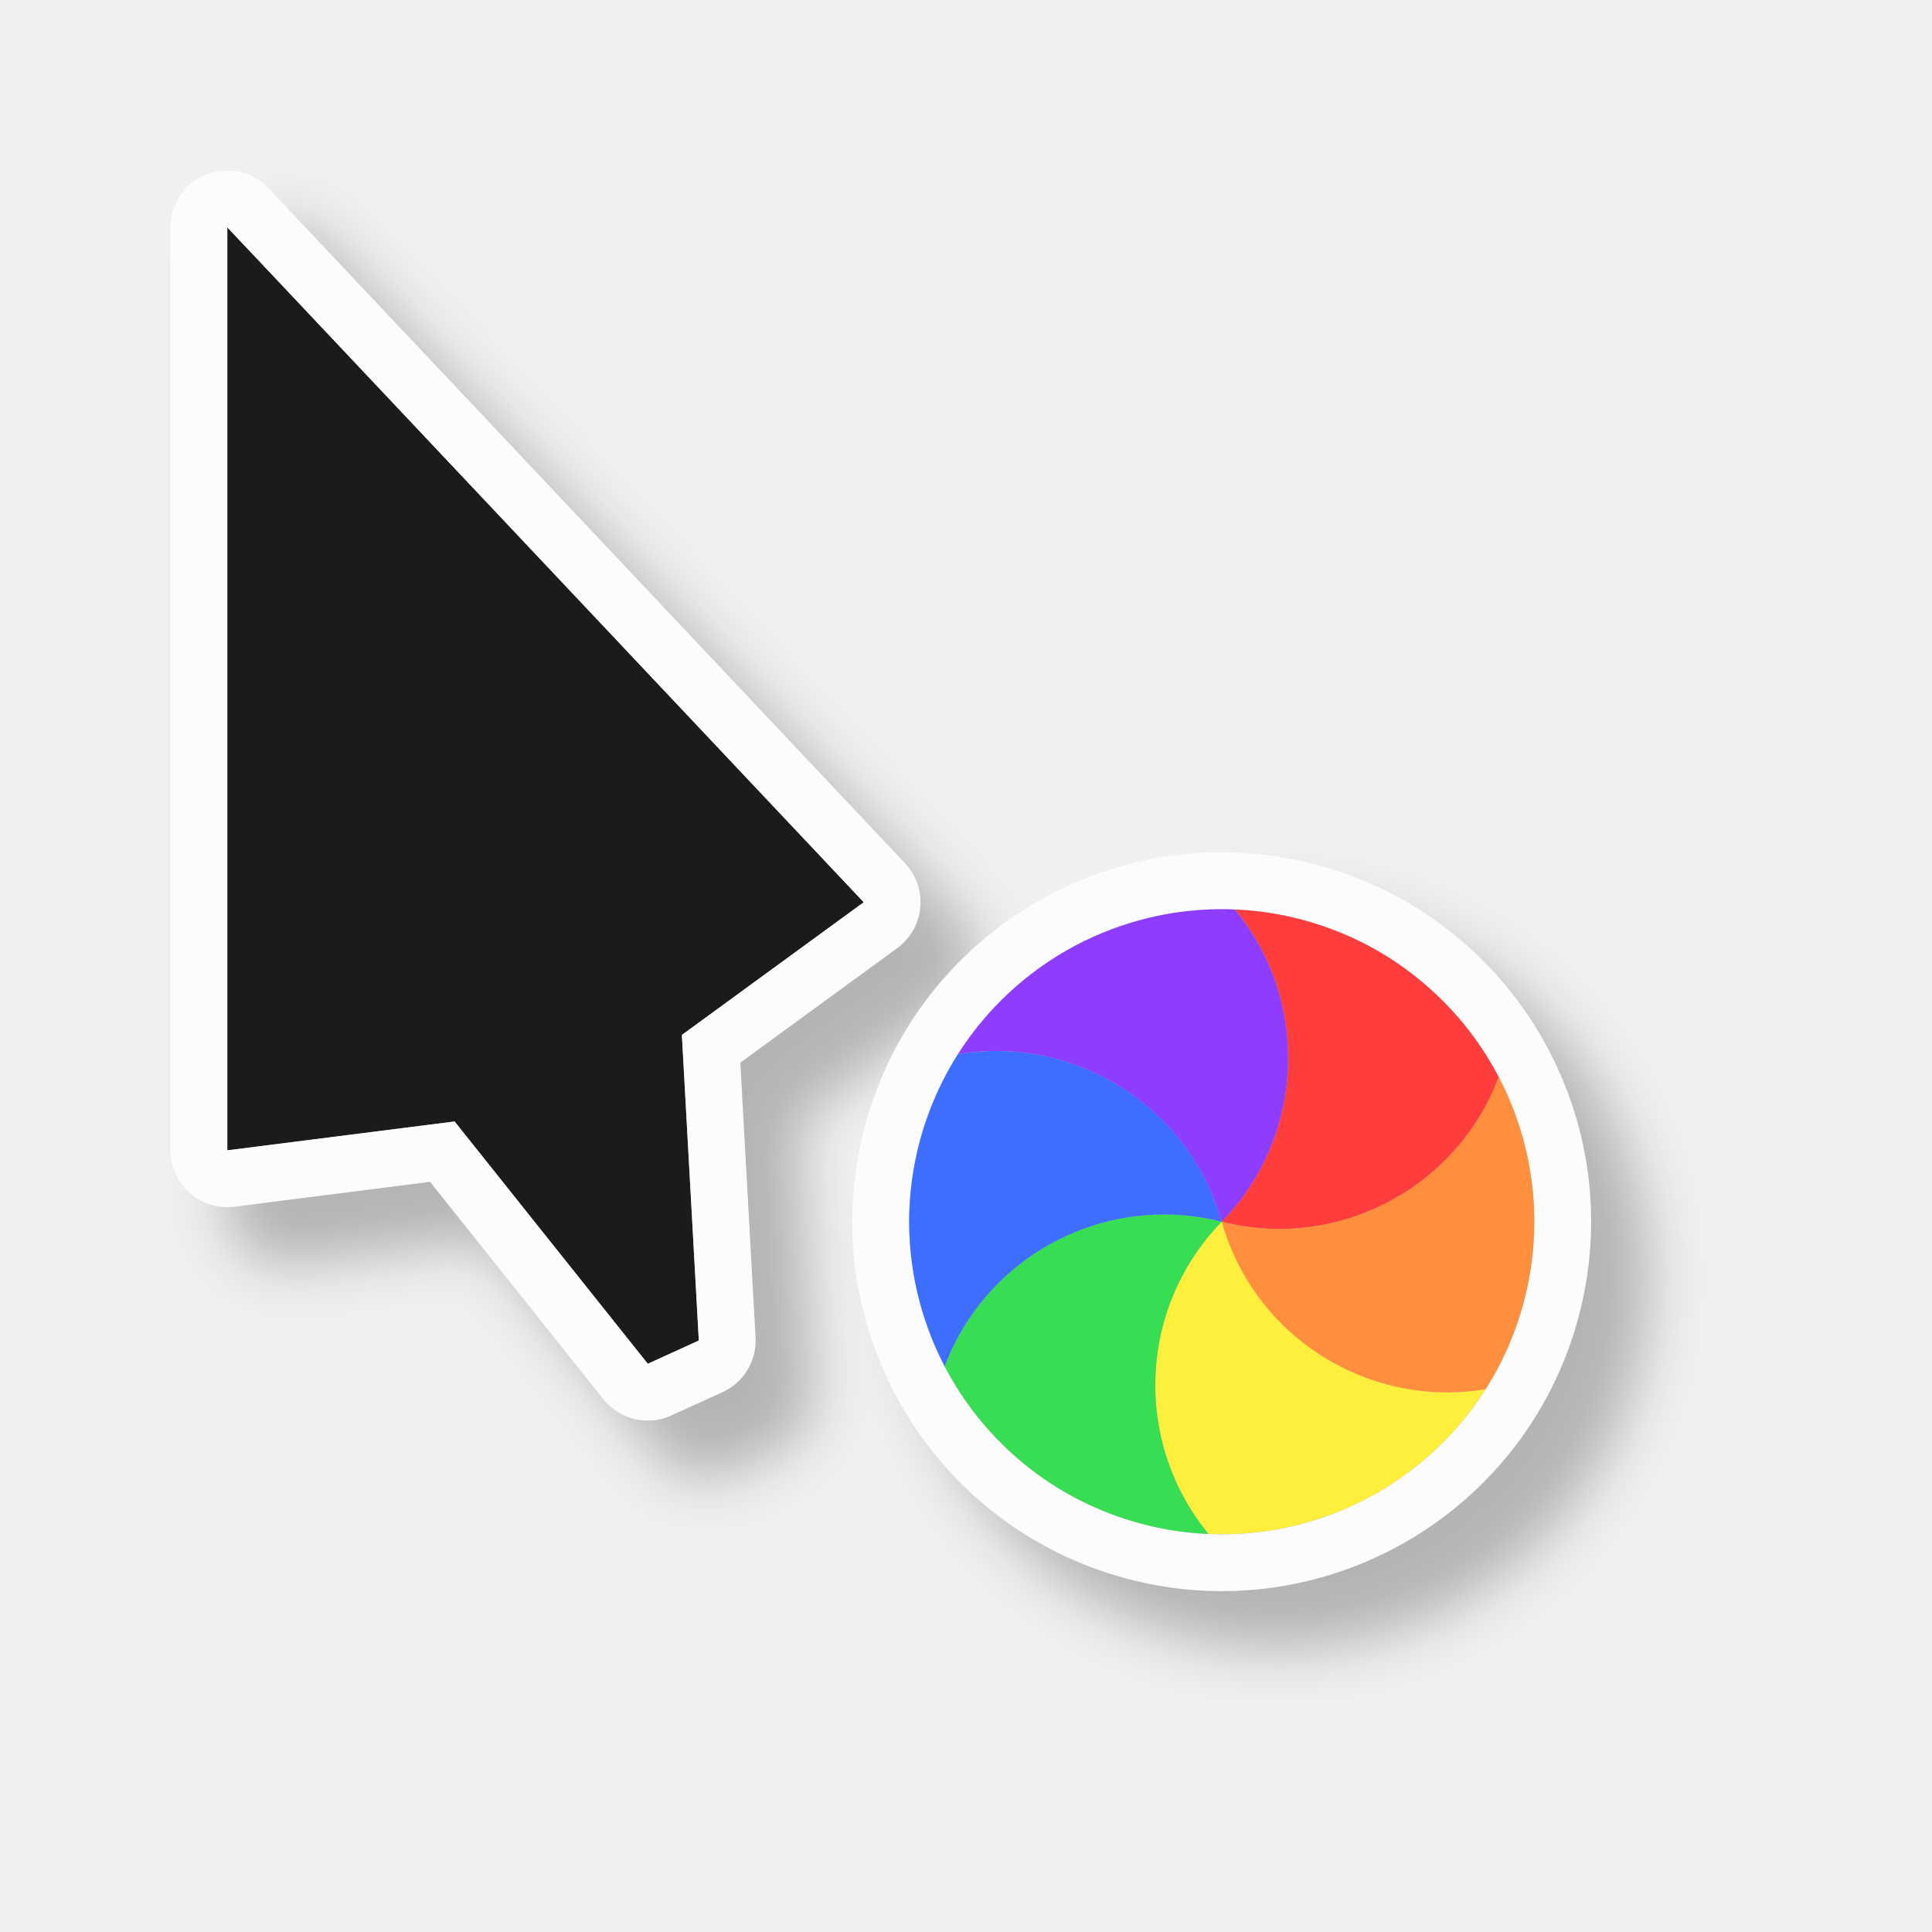
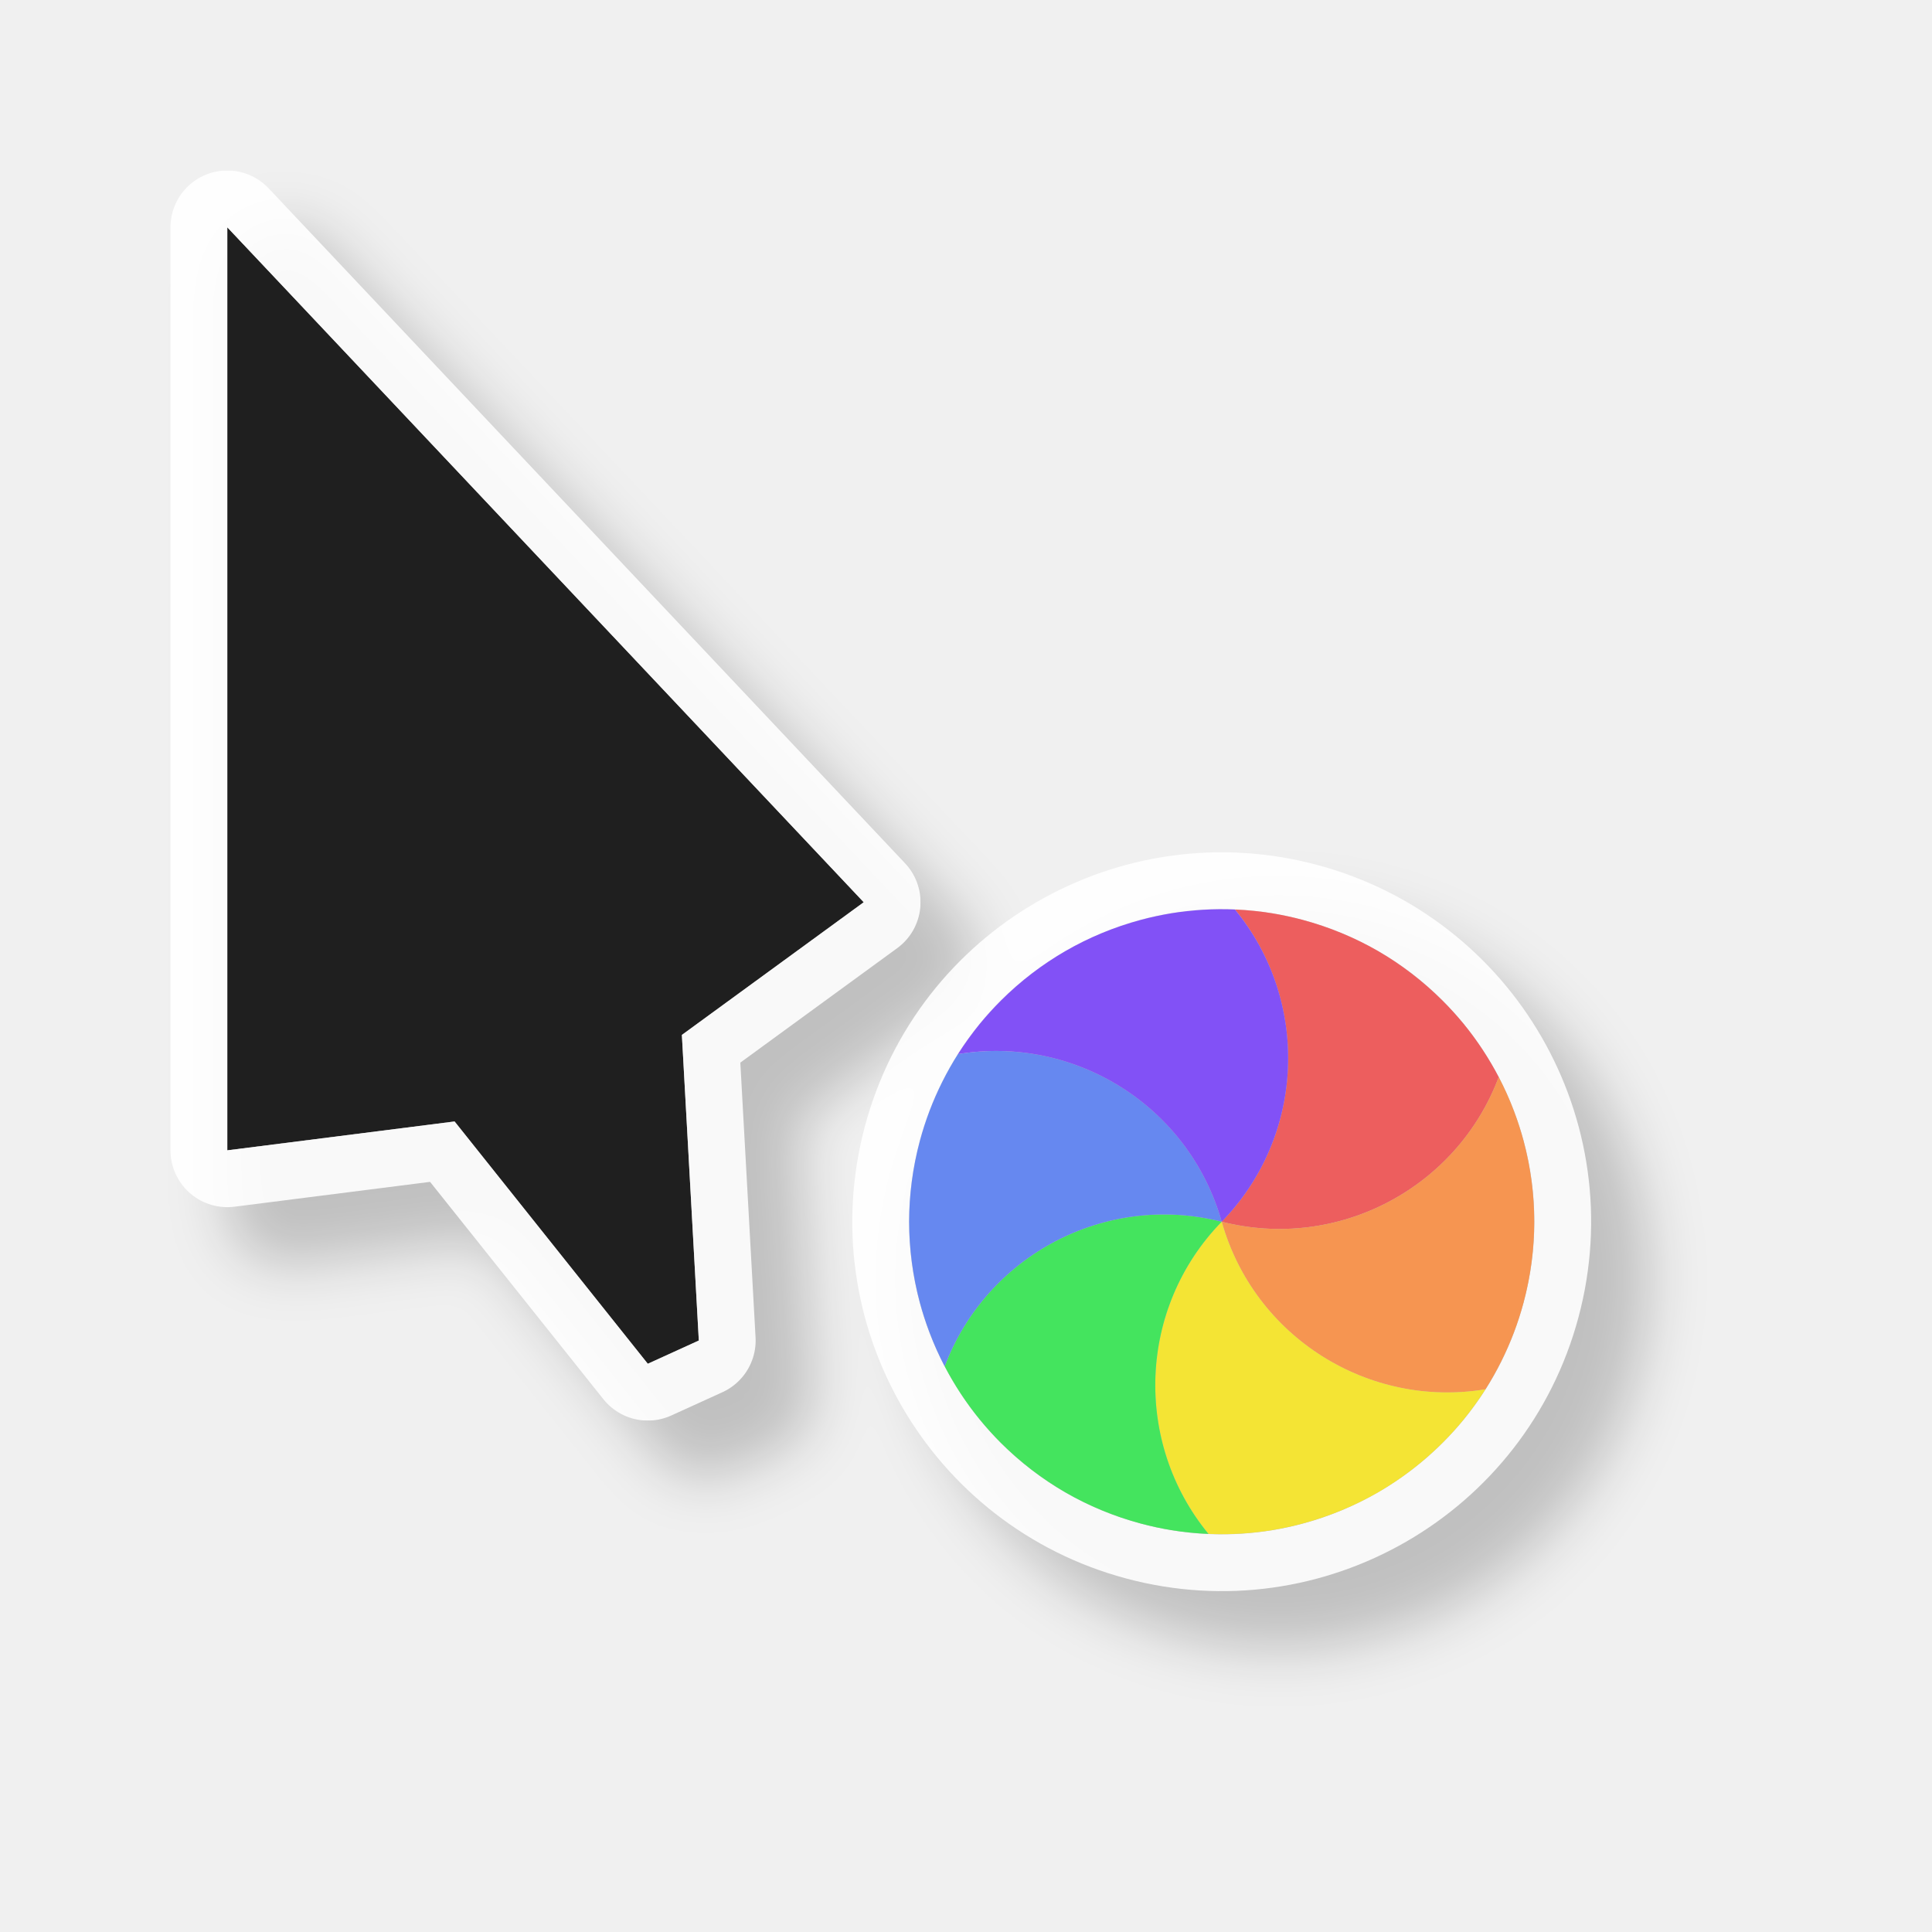
<svg xmlns="http://www.w3.org/2000/svg" width="34" height="34" viewBox="0 0 34 34" fill="none">
-   <g filter="url(#filter0_d_173_1472)">
-     <mask id="path-1-outside-1_173_1472" maskUnits="userSpaceOnUse" x="2.2" y="3" width="14" height="22" fill="black">
+   <g filter="url(#filter0_d_182_7244)">
+     <mask id="path-1-outside-1_182_7244" maskUnits="userSpaceOnUse" x="2.2" y="3" width="14" height="22" fill="black">
      <rect fill="white" x="2.2" y="3" width="14" height="22" />
      <path d="M15.2 15.878L4 4L4 20.244L8 19.736L11.4 24L12.298 23.591L12 18.213L15.2 15.878Z" />
    </mask>
-     <path d="M15.2 15.878L4 4L4 20.244L8 19.736L11.4 24L12.298 23.591L12 18.213L15.2 15.878Z" fill="#1B1B1B" />
-     <path d="M15.2 15.878L4 4L4 20.244L8 19.736L11.4 24L12.298 23.591L12 18.213L15.2 15.878Z" stroke="#FCFCFC" stroke-width="2" stroke-linejoin="round" mask="url(#path-1-outside-1_173_1472)" />
-     <circle cx="21.5" cy="21.5" r="6" transform="rotate(15 21.5 21.5)" stroke="#FCFCFC" stroke-linejoin="round" />
-     <path d="M21.733 16.006C21.951 16.015 22.169 16.037 22.386 16.072C22.565 16.102 22.744 16.14 22.923 16.188C23.399 16.316 23.843 16.502 24.25 16.736C24.657 16.972 25.04 17.264 25.388 17.612C25.52 17.743 25.642 17.879 25.758 18.019C25.995 18.309 26.201 18.623 26.375 18.955C25.644 20.903 23.551 22.021 21.5 21.5C22.977 19.984 23.054 17.612 21.733 16.006Z" fill="#FF3D3D" />
-     <path d="M26.375 18.954C26.476 19.148 26.566 19.348 26.643 19.553C26.707 19.723 26.764 19.898 26.812 20.077C26.939 20.552 27 21.03 27 21.5C27 21.97 26.939 22.448 26.812 22.923C26.764 23.102 26.707 23.277 26.643 23.447C26.51 23.797 26.342 24.133 26.142 24.449C24.09 24.791 22.074 23.537 21.5 21.5C23.552 22.021 25.644 20.902 26.375 18.954Z" fill="#FF8E3D" />
-     <path d="M26.142 24.449C26.025 24.633 25.896 24.811 25.758 24.981C25.643 25.121 25.52 25.257 25.389 25.388C25.041 25.736 24.657 26.028 24.25 26.264C23.843 26.498 23.399 26.684 22.923 26.812C22.744 26.86 22.565 26.898 22.386 26.928C22.016 26.988 21.641 27.01 21.267 26.994C19.945 25.388 20.023 23.016 21.5 21.5C22.075 23.537 24.09 24.79 26.142 24.449Z" fill="#FFEF3D" />
-     <path d="M21.267 26.994C21.049 26.985 20.831 26.963 20.614 26.928C20.435 26.898 20.256 26.86 20.077 26.812C19.601 26.684 19.157 26.498 18.75 26.264C18.343 26.029 17.96 25.737 17.611 25.389C17.48 25.258 17.358 25.122 17.242 24.981C17.005 24.691 16.799 24.377 16.625 24.045C17.356 22.098 19.449 20.979 21.5 21.5C20.023 23.017 19.946 25.388 21.267 26.994Z" fill="#37DD53" />
-     <path d="M16.625 24.046C16.524 23.852 16.434 23.652 16.357 23.447C16.293 23.277 16.236 23.102 16.188 22.924C16.061 22.448 16 21.97 15.999 21.5C16 21.03 16.061 20.552 16.188 20.077C16.236 19.898 16.293 19.723 16.357 19.553C16.49 19.203 16.658 18.867 16.858 18.551C18.91 18.21 20.926 19.463 21.5 21.5C19.448 20.98 17.356 22.098 16.625 24.046Z" fill="#3D6EFF" />
-     <path d="M16.858 18.551C16.975 18.367 17.104 18.189 17.242 18.019C17.357 17.879 17.48 17.743 17.611 17.612C17.959 17.264 18.343 16.972 18.75 16.737C19.157 16.502 19.601 16.316 20.077 16.188C20.256 16.14 20.435 16.102 20.614 16.072C20.984 16.012 21.359 15.99 21.733 16.006C23.055 17.612 22.977 19.984 21.5 21.5C20.925 19.463 18.91 18.21 16.858 18.551Z" fill="#8E3DFF" />
+     <path d="M15.2 15.878L4 4L4 20.244L8 19.736L11.4 24L12.298 23.591L12 18.213L15.2 15.878Z" fill="#1F1F1F" />
+     <path d="M15.2 15.878L4 4L4 20.244L8 19.736L11.4 24L12.298 23.591L12 18.213L15.2 15.878Z" stroke="white" stroke-opacity="0.9" stroke-width="2" stroke-linejoin="round" mask="url(#path-1-outside-1_182_7244)" />
+     <circle cx="21.5" cy="21.5" r="6" transform="rotate(15 21.5 21.5)" stroke="white" stroke-opacity="0.9" stroke-linejoin="round" />
+     <path d="M21.733 16.006C21.951 16.015 22.169 16.037 22.386 16.072C22.565 16.102 22.744 16.14 22.923 16.188C23.399 16.316 23.843 16.502 24.25 16.736C24.657 16.972 25.04 17.264 25.388 17.612C25.52 17.743 25.642 17.879 25.758 18.019C25.995 18.309 26.201 18.623 26.375 18.955C25.644 20.903 23.551 22.021 21.5 21.5C22.977 19.984 23.054 17.612 21.733 16.006Z" fill="#ED5E5E" />
+     <path d="M26.375 18.954C26.476 19.148 26.566 19.348 26.643 19.553C26.707 19.723 26.764 19.898 26.812 20.076C26.939 20.552 27 21.03 27 21.5C27 21.97 26.939 22.448 26.812 22.923C26.764 23.102 26.707 23.277 26.643 23.447C26.51 23.797 26.342 24.133 26.142 24.449C24.09 24.791 22.074 23.537 21.5 21.5C23.552 22.021 25.644 20.902 26.375 18.954Z" fill="#F69551" />
+     <path d="M26.142 24.449C26.025 24.633 25.896 24.811 25.758 24.981C25.643 25.121 25.52 25.257 25.389 25.388C25.041 25.736 24.657 26.028 24.25 26.264C23.843 26.498 23.399 26.684 22.923 26.812C22.744 26.86 22.565 26.898 22.386 26.928C22.016 26.988 21.641 27.01 21.267 26.994C19.945 25.388 20.023 23.016 21.5 21.5C22.075 23.537 24.09 24.79 26.142 24.449Z" fill="#F4E434" />
+     <path d="M21.267 26.994C21.049 26.985 20.831 26.963 20.614 26.928C20.435 26.898 20.256 26.86 20.077 26.812C19.601 26.684 19.157 26.498 18.75 26.264C18.343 26.028 17.96 25.737 17.611 25.389C17.48 25.258 17.358 25.122 17.242 24.981C17.005 24.691 16.799 24.377 16.625 24.045C17.356 22.097 19.449 20.979 21.5 21.5C20.023 23.016 19.946 25.388 21.267 26.994Z" fill="#44E45E" />
+     <path d="M16.625 24.046C16.524 23.852 16.434 23.652 16.357 23.447C16.293 23.277 16.236 23.102 16.188 22.924C16.061 22.448 16 21.97 15.999 21.5C16 21.03 16.061 20.552 16.188 20.077C16.236 19.898 16.293 19.723 16.357 19.553C16.49 19.203 16.658 18.867 16.858 18.551C18.91 18.21 20.926 19.463 21.5 21.5C19.448 20.979 17.356 22.098 16.625 24.046Z" fill="#6688F0" />
+     <path d="M16.858 18.551C16.975 18.367 17.104 18.189 17.242 18.019C17.357 17.879 17.48 17.743 17.611 17.612C17.959 17.264 18.343 16.972 18.75 16.737C19.157 16.502 19.601 16.316 20.077 16.188C20.256 16.14 20.435 16.102 20.614 16.072C20.984 16.012 21.359 15.99 21.733 16.006C23.055 17.612 22.977 19.984 21.5 21.5C20.925 19.463 18.91 18.21 16.858 18.551Z" fill="#8251F6" />
  </g>
  <defs>
-     <filter id="filter0_d_173_1472" x="0" y="0" width="34" height="34" filterUnits="userSpaceOnUse" color-interpolation-filters="sRGB">
+     <filter id="filter0_d_182_7244" x="0" y="0" width="34" height="34" filterUnits="userSpaceOnUse" color-interpolation-filters="sRGB">
      <feFlood flood-opacity="0" result="BackgroundImageFix" />
      <feColorMatrix in="SourceAlpha" type="matrix" values="0 0 0 0 0 0 0 0 0 0 0 0 0 0 0 0 0 0 127 0" result="hardAlpha" />
      <feOffset dx="1" dy="1" />
      <feGaussianBlur stdDeviation="0.5" />
-       <feColorMatrix type="matrix" values="0 0 0 0 0 0 0 0 0 0 0 0 0 0 0 0 0 0 0.25 0" />
-       <feBlend mode="normal" in2="BackgroundImageFix" result="effect1_dropShadow_173_1472" />
-       <feBlend mode="normal" in="SourceGraphic" in2="effect1_dropShadow_173_1472" result="shape" />
+       <feColorMatrix type="matrix" values="0 0 0 0 0 0 0 0 0 0 0 0 0 0 0 0 0 0 0.2 0" />
+       <feBlend mode="normal" in2="BackgroundImageFix" result="effect1_dropShadow_182_7244" />
+       <feBlend mode="normal" in="SourceGraphic" in2="effect1_dropShadow_182_7244" result="shape" />
    </filter>
  </defs>
</svg>
